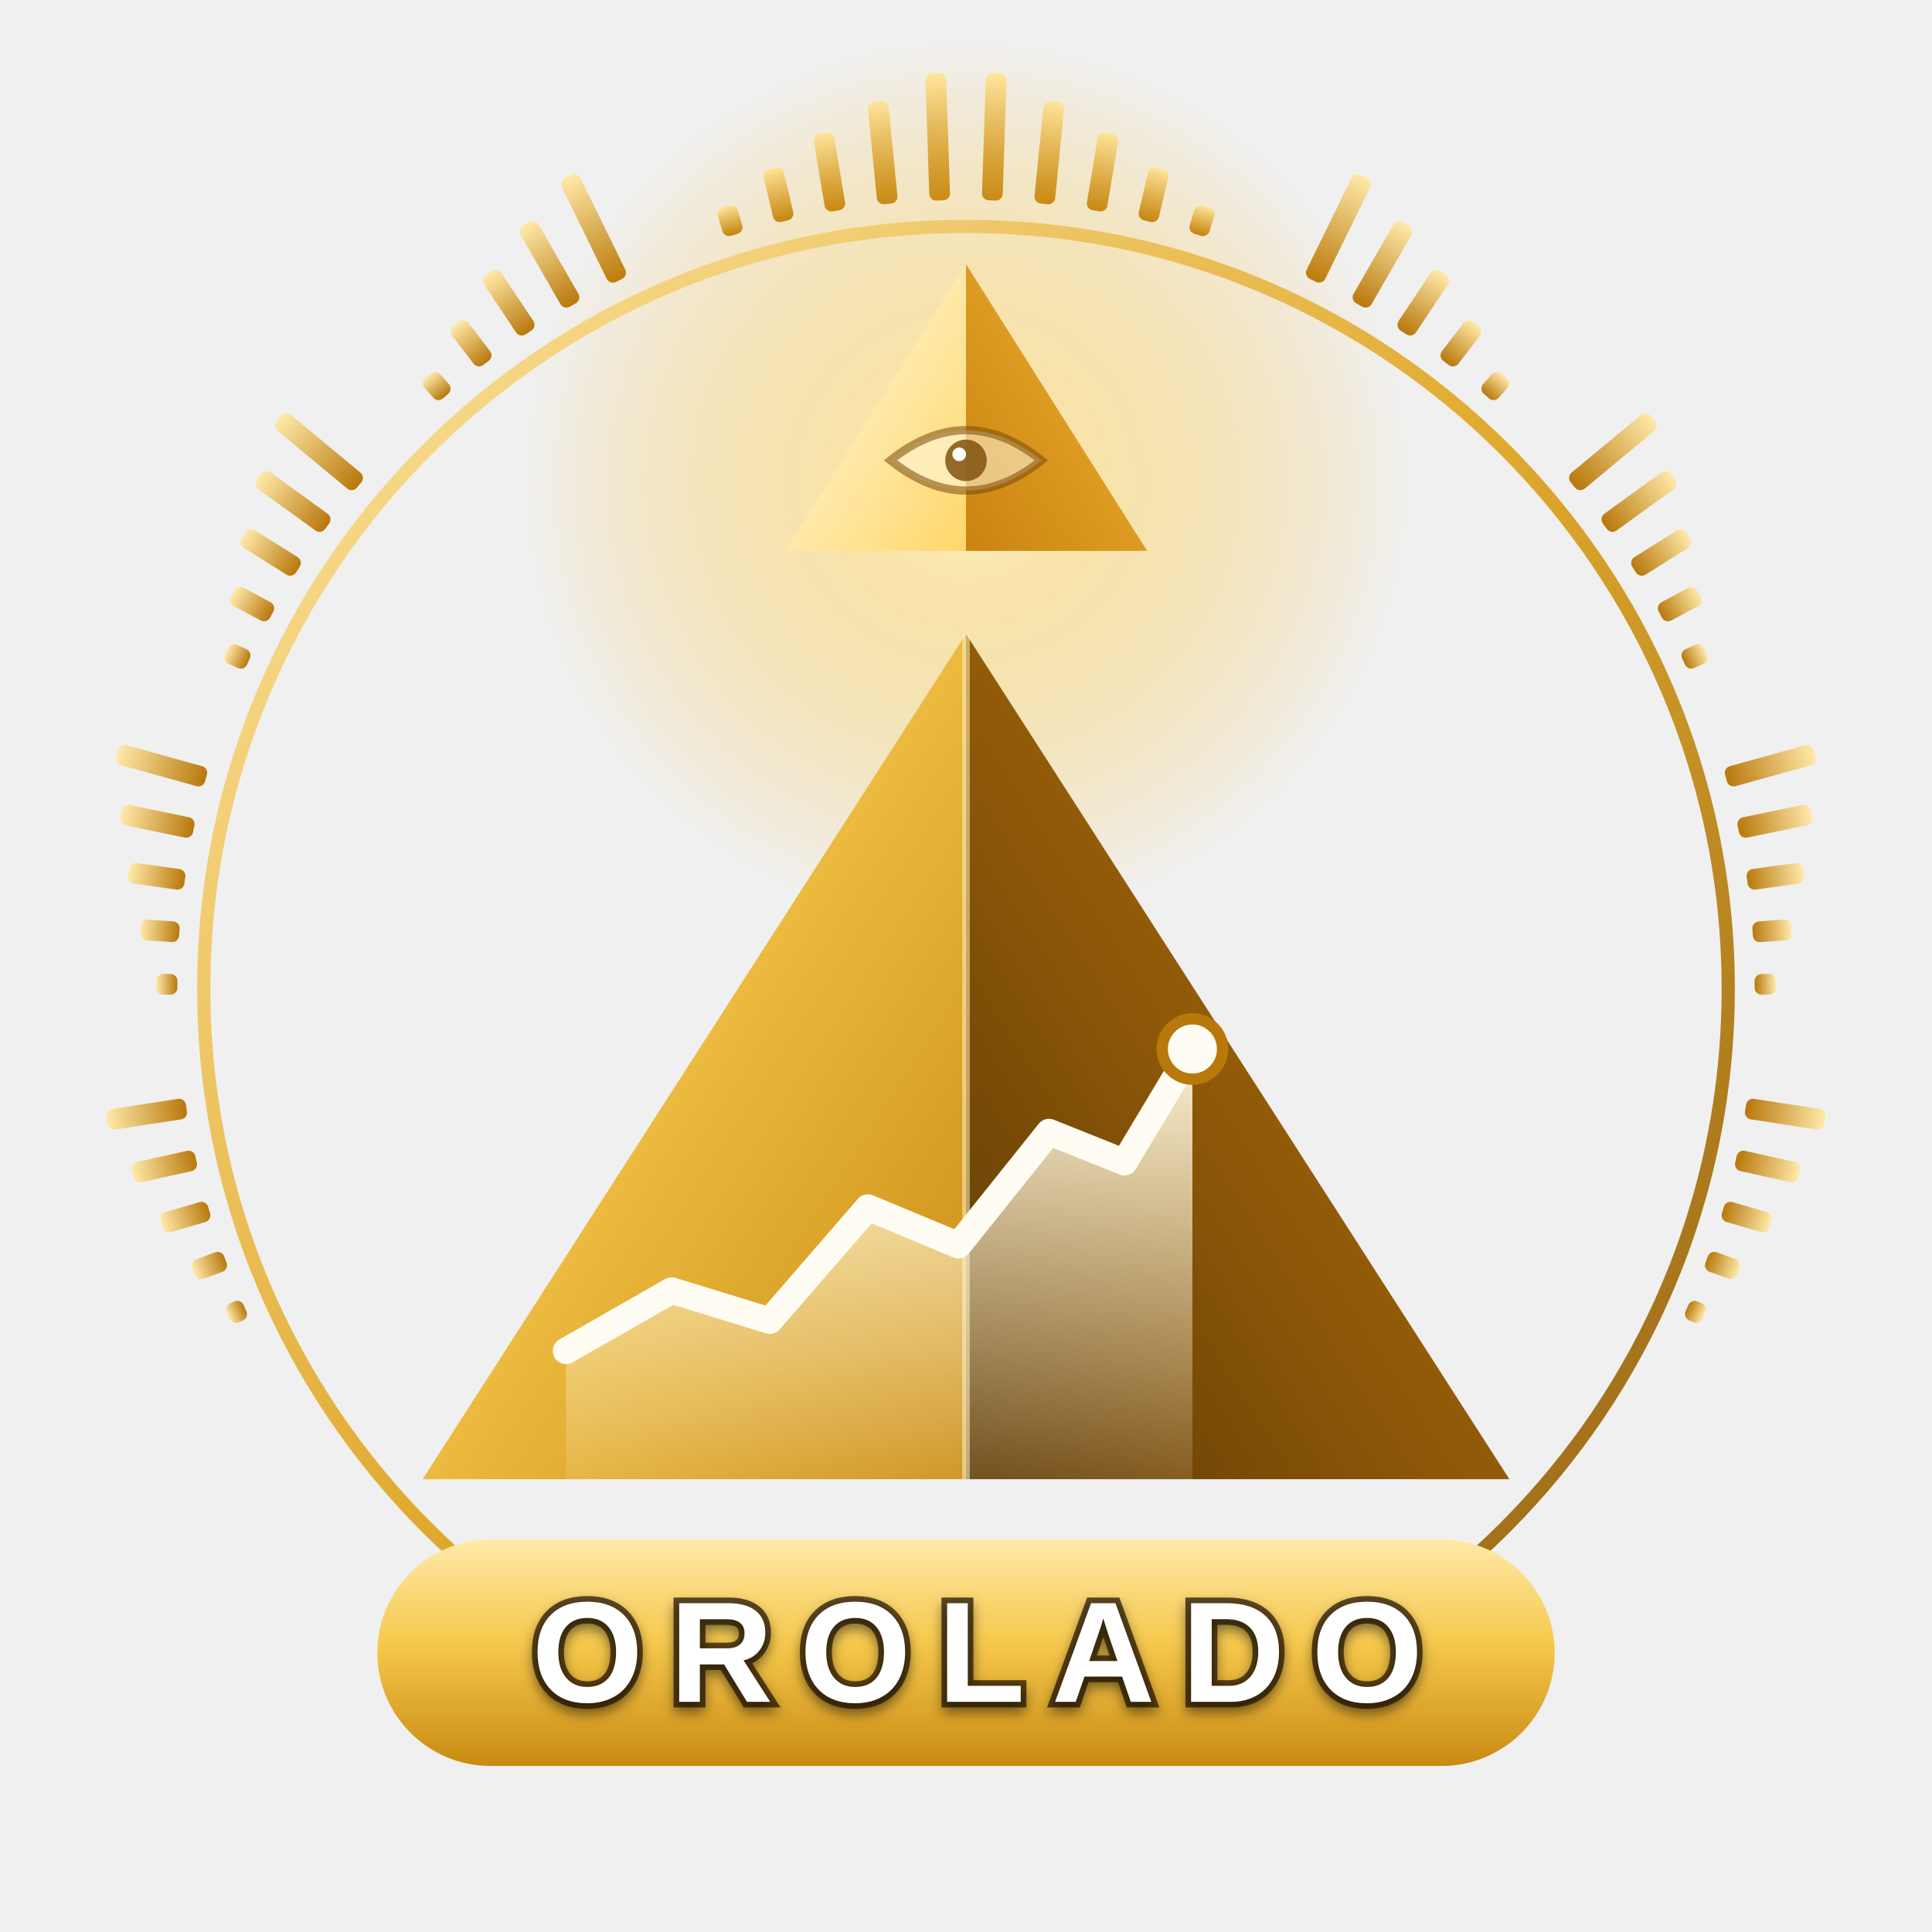
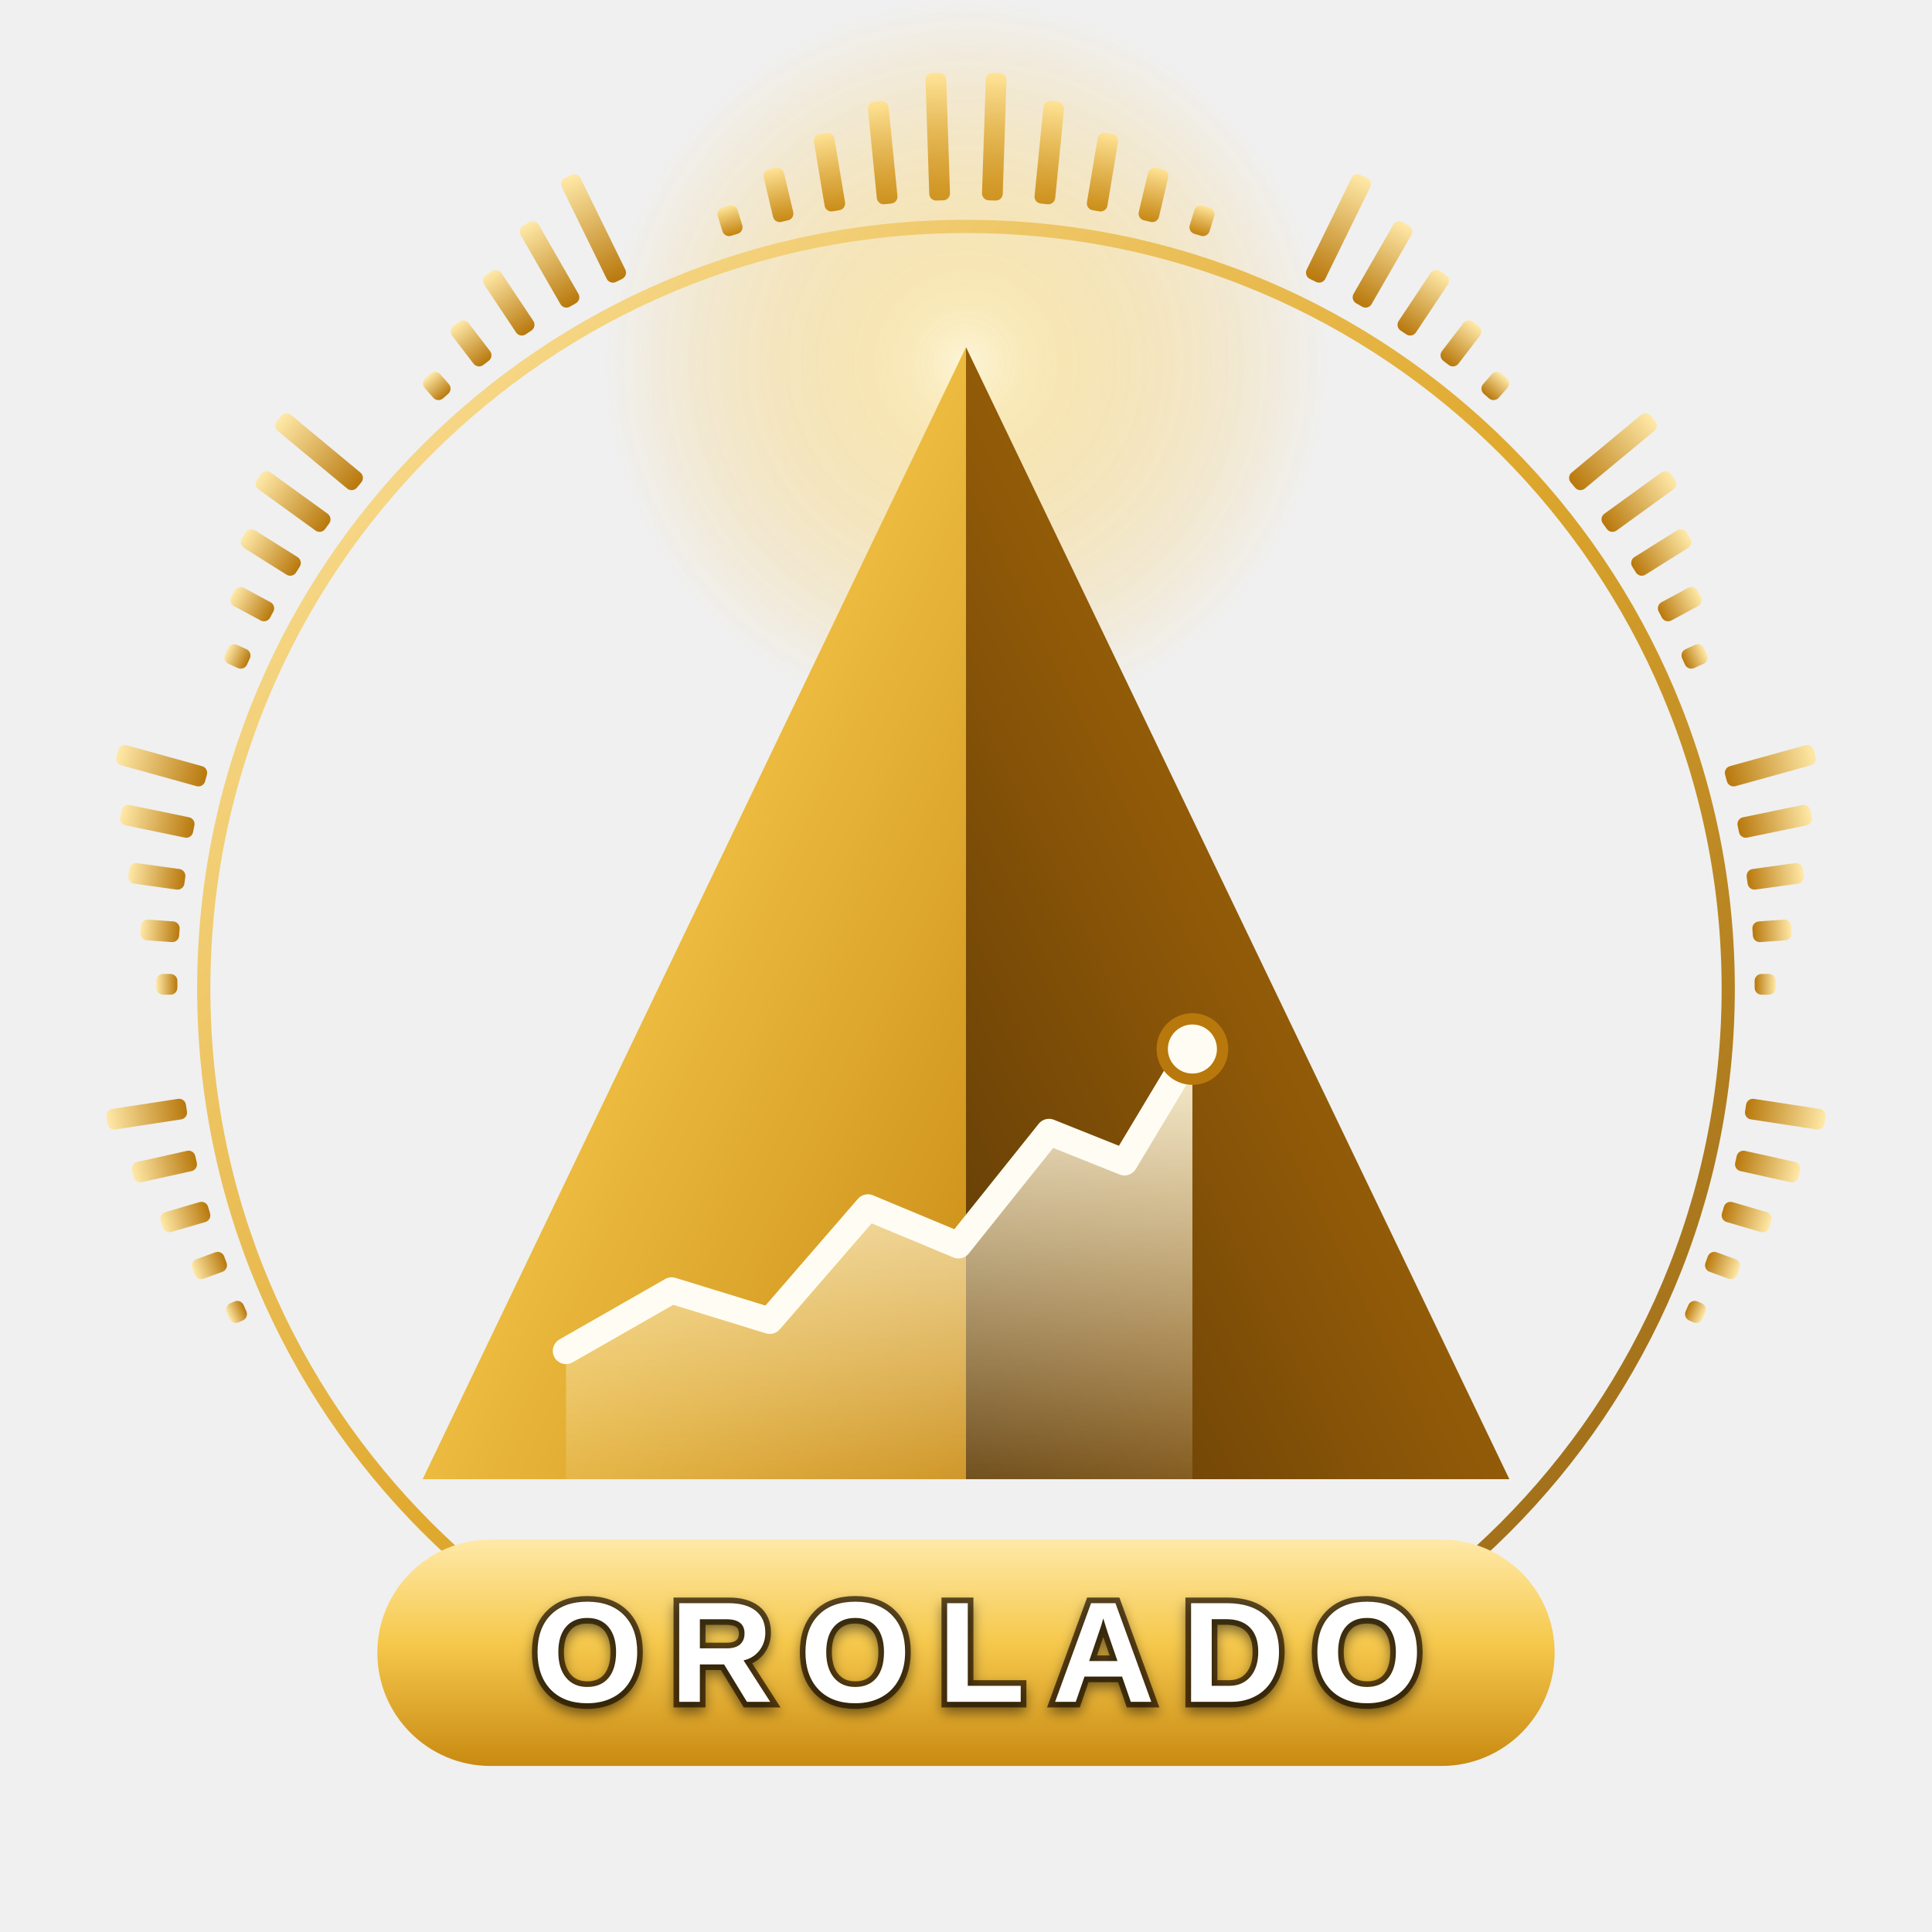
<svg xmlns="http://www.w3.org/2000/svg" viewBox="0 0 512 512">
  <defs>
    <radialGradient id="bgA" cx="50%" cy="38%" r="75%">
      <stop offset="0" stop-color="#1A2338" />
      <stop offset=".6" stop-color="#0E1424" />
      <stop offset="1" stop-color="#070B15" />
    </radialGradient>
    <linearGradient id="ringA" x1="0" y1="0" x2="1" y2="1">
      <stop offset="0" stop-color="#FFE9A8" />
      <stop offset=".5" stop-color="#E0A92E" />
      <stop offset="1" stop-color="#8A5A12" />
    </linearGradient>
    <linearGradient id="faceL" x1="0" y1="0" x2="1" y2="1">
      <stop offset="0" stop-color="#FFF1BF" />
      <stop offset=".35" stop-color="#F6C94D" />
      <stop offset="1" stop-color="#C98A12" />
    </linearGradient>
    <linearGradient id="faceR" x1="1" y1="0" x2="0" y2="1">
      <stop offset="0" stop-color="#B8780C" />
      <stop offset=".55" stop-color="#8E5808" />
      <stop offset="1" stop-color="#5E3A06" />
    </linearGradient>
    <linearGradient id="capL" x1="0" y1="0" x2="1" y2="1">
      <stop offset="0" stop-color="#FFFBEA" />
      <stop offset="1" stop-color="#FFD76A" />
    </linearGradient>
    <linearGradient id="capR" x1="1" y1="0" x2="0" y2="1">
      <stop offset="0" stop-color="#F2B233" />
      <stop offset="1" stop-color="#C98410" />
    </linearGradient>
    <radialGradient id="haloA" cx="50%" cy="50%" r="50%">
      <stop offset="0" stop-color="#FFF6D0" stop-opacity=".95" />
      <stop offset=".35" stop-color="#FFD35A" stop-opacity=".45" />
      <stop offset="1" stop-color="#FFB300" stop-opacity="0" />
    </radialGradient>
    <clipPath id="clipL">
-       <path d="M256 168 L112 392 L256 392 Z" />
+       <path d="M256 92 L112 392 L256 392 Z" />
    </clipPath>
    <clipPath id="clipR">
-       <path d="M256 168 L256 392 L400 392 Z" />
+       <path d="M256 92 L256 392 L400 392 Z" />
    </clipPath>
    <linearGradient id="banA" x1="0" y1="0" x2="0" y2="1">
      <stop offset="0" stop-color="#FFE9A8" />
      <stop offset=".45" stop-color="#F6C94D" />
      <stop offset="1" stop-color="#C98A12" />
    </linearGradient>
    <linearGradient id="cO" x1="0" y1="0" x2="0" y2="1">
      <stop offset="0" stop-color="#FFE9A8" />
      <stop offset="1" stop-color="#B8780C" />
    </linearGradient>
    <linearGradient id="gold" x1="0" y1="0" x2="0" y2="1">
      <stop offset="0" stop-color="#FFF1BF" />
      <stop offset=".5" stop-color="#FCD34D" />
      <stop offset="1" stop-color="#E0A92E" />
    </linearGradient>
    <linearGradient id="dgold" x1="0" y1="0" x2="0" y2="1">
      <stop offset="0" stop-color="#C98A12" />
      <stop offset="1" stop-color="#6B4207" />
    </linearGradient>
    <linearGradient id="area" x1="0" y1="0" x2="0" y2="1">
      <stop offset="0" stop-color="#FFF8DD" stop-opacity=".95" />
      <stop offset="1" stop-color="#FFF8DD" stop-opacity=".12" />
    </linearGradient>
    <clipPath id="pyr">
-       <path d="M256 168 L112 392 L400 392 Z" />
+       <path d="M256 92 L112 392 L400 392 Z" />
    </clipPath>
    <linearGradient id="tW" x1="0" y1="0" x2="1" y2="0">
      <stop offset="0" stop-color="#FFE7A3" />
      <stop offset=".42" stop-color="#FFFFFF" />
      <stop offset=".58" stop-color="#FFF3C4" />
      <stop offset="1" stop-color="#FFD46B" />
    </linearGradient>
    <filter id="tS" x="-10%" y="-40%" width="120%" height="180%">
      <feDropShadow dx="0" dy="1.6" stdDeviation="1.6" flood-color="#000" flood-opacity=".55" />
    </filter>
    <filter id="tG" x="-10%" y="-40%" width="120%" height="180%">
      <feDropShadow dx="0" dy="0" stdDeviation="3" flood-color="#FFFFFF" flood-opacity=".55" />
      <feDropShadow dx="0" dy="1.5" stdDeviation="1.4" flood-color="#5E3A06" flood-opacity=".6" />
    </filter>
  </defs>
  <g transform="rotate(246.10 256 262)">
    <rect x="253.25" y="48.1" width="5.5" height="4.9" rx="1.833" fill="url(#cO)" />
  </g>
  <g transform="rotate(249.90 256 262)">
    <rect x="253.25" y="44.0" width="5.5" height="9.0" rx="1.833" fill="url(#cO)" />
  </g>
  <g transform="rotate(253.69 256 262)">
    <rect x="253.25" y="39.9" width="5.5" height="13.1" rx="1.833" fill="url(#cO)" />
  </g>
  <g transform="rotate(257.49 256 262)">
    <rect x="253.25" y="35.8" width="5.5" height="17.2" rx="1.833" fill="url(#cO)" />
  </g>
  <g transform="rotate(261.29 256 262)">
    <rect x="253.25" y="31.7" width="5.5" height="21.3" rx="1.833" fill="url(#cO)" />
  </g>
  <g transform="rotate(270.31 256 262)">
    <rect x="253.25" y="47.4" width="5.5" height="5.6" rx="1.833" fill="url(#cO)" />
  </g>
  <g transform="rotate(274.10 256 262)">
    <rect x="253.25" y="42.7" width="5.5" height="10.3" rx="1.833" fill="url(#cO)" />
  </g>
  <g transform="rotate(277.90 256 262)">
    <rect x="253.25" y="38.0" width="5.5" height="15.0" rx="1.833" fill="url(#cO)" />
  </g>
  <g transform="rotate(281.69 256 262)">
    <rect x="253.25" y="33.3" width="5.5" height="19.7" rx="1.833" fill="url(#cO)" />
  </g>
  <g transform="rotate(285.49 256 262)">
    <rect x="253.25" y="28.6" width="5.5" height="24.4" rx="1.833" fill="url(#cO)" />
  </g>
  <g transform="rotate(294.51 256 262)">
    <rect x="253.25" y="46.6" width="5.5" height="6.4" rx="1.833" fill="url(#cO)" />
  </g>
  <g transform="rotate(298.31 256 262)">
    <rect x="253.25" y="41.3" width="5.5" height="11.7" rx="1.833" fill="url(#cO)" />
  </g>
  <g transform="rotate(302.10 256 262)">
    <rect x="253.25" y="36.0" width="5.5" height="17.0" rx="1.833" fill="url(#cO)" />
  </g>
  <g transform="rotate(305.90 256 262)">
    <rect x="253.25" y="30.7" width="5.5" height="22.3" rx="1.833" fill="url(#cO)" />
  </g>
  <g transform="rotate(309.69 256 262)">
    <rect x="253.25" y="25.4" width="5.5" height="27.6" rx="1.833" fill="url(#cO)" />
  </g>
  <g transform="rotate(318.71 256 262)">
    <rect x="253.25" y="45.9" width="5.5" height="7.1" rx="1.833" fill="url(#cO)" />
  </g>
  <g transform="rotate(322.51 256 262)">
    <rect x="253.25" y="40.0" width="5.5" height="13.0" rx="1.833" fill="url(#cO)" />
  </g>
  <g transform="rotate(326.31 256 262)">
    <rect x="253.25" y="34.1" width="5.5" height="18.9" rx="1.833" fill="url(#cO)" />
  </g>
  <g transform="rotate(330.10 256 262)">
    <rect x="253.25" y="28.2" width="5.5" height="24.8" rx="1.833" fill="url(#cO)" />
  </g>
  <g transform="rotate(333.90 256 262)">
    <rect x="253.25" y="22.3" width="5.5" height="30.7" rx="1.833" fill="url(#cO)" />
  </g>
  <g transform="rotate(342.92 256 262)">
    <rect x="253.25" y="45.2" width="5.5" height="7.8" rx="1.833" fill="url(#cO)" />
  </g>
  <g transform="rotate(346.71 256 262)">
    <rect x="253.25" y="38.7" width="5.5" height="14.3" rx="1.833" fill="url(#cO)" />
  </g>
  <g transform="rotate(350.51 256 262)">
    <rect x="253.25" y="32.2" width="5.5" height="20.8" rx="1.833" fill="url(#cO)" />
  </g>
  <g transform="rotate(354.31 256 262)">
    <rect x="253.25" y="25.7" width="5.5" height="27.3" rx="1.833" fill="url(#cO)" />
  </g>
  <g transform="rotate(358.10 256 262)">
    <rect x="253.25" y="19.2" width="5.5" height="33.8" rx="1.833" fill="url(#cO)" />
  </g>
  <g transform="rotate(113.90 256 262)">
    <rect x="253.25" y="48.1" width="5.5" height="4.9" rx="1.833" fill="url(#cO)" />
  </g>
  <g transform="rotate(110.10 256 262)">
    <rect x="253.25" y="44.0" width="5.5" height="9.0" rx="1.833" fill="url(#cO)" />
  </g>
  <g transform="rotate(106.31 256 262)">
    <rect x="253.25" y="39.9" width="5.5" height="13.1" rx="1.833" fill="url(#cO)" />
  </g>
  <g transform="rotate(102.51 256 262)">
    <rect x="253.25" y="35.8" width="5.5" height="17.2" rx="1.833" fill="url(#cO)" />
  </g>
  <g transform="rotate(98.71 256 262)">
    <rect x="253.25" y="31.7" width="5.5" height="21.3" rx="1.833" fill="url(#cO)" />
  </g>
  <g transform="rotate(89.69 256 262)">
    <rect x="253.25" y="47.4" width="5.5" height="5.6" rx="1.833" fill="url(#cO)" />
  </g>
  <g transform="rotate(85.90 256 262)">
    <rect x="253.25" y="42.7" width="5.5" height="10.3" rx="1.833" fill="url(#cO)" />
  </g>
  <g transform="rotate(82.10 256 262)">
    <rect x="253.25" y="38.0" width="5.5" height="15.0" rx="1.833" fill="url(#cO)" />
  </g>
  <g transform="rotate(78.31 256 262)">
    <rect x="253.25" y="33.3" width="5.5" height="19.7" rx="1.833" fill="url(#cO)" />
  </g>
  <g transform="rotate(74.51 256 262)">
    <rect x="253.25" y="28.6" width="5.5" height="24.4" rx="1.833" fill="url(#cO)" />
  </g>
  <g transform="rotate(65.49 256 262)">
    <rect x="253.25" y="46.6" width="5.5" height="6.4" rx="1.833" fill="url(#cO)" />
  </g>
  <g transform="rotate(61.69 256 262)">
    <rect x="253.25" y="41.3" width="5.5" height="11.7" rx="1.833" fill="url(#cO)" />
  </g>
  <g transform="rotate(57.90 256 262)">
    <rect x="253.25" y="36.0" width="5.5" height="17.0" rx="1.833" fill="url(#cO)" />
  </g>
  <g transform="rotate(54.10 256 262)">
    <rect x="253.25" y="30.7" width="5.5" height="22.3" rx="1.833" fill="url(#cO)" />
  </g>
  <g transform="rotate(50.31 256 262)">
    <rect x="253.25" y="25.4" width="5.5" height="27.6" rx="1.833" fill="url(#cO)" />
  </g>
  <g transform="rotate(41.29 256 262)">
    <rect x="253.25" y="45.9" width="5.5" height="7.1" rx="1.833" fill="url(#cO)" />
  </g>
  <g transform="rotate(37.49 256 262)">
    <rect x="253.25" y="40.0" width="5.5" height="13.0" rx="1.833" fill="url(#cO)" />
  </g>
  <g transform="rotate(33.69 256 262)">
    <rect x="253.25" y="34.1" width="5.5" height="18.9" rx="1.833" fill="url(#cO)" />
  </g>
  <g transform="rotate(29.90 256 262)">
    <rect x="253.25" y="28.2" width="5.5" height="24.8" rx="1.833" fill="url(#cO)" />
  </g>
  <g transform="rotate(26.10 256 262)">
    <rect x="253.25" y="22.3" width="5.5" height="30.7" rx="1.833" fill="url(#cO)" />
  </g>
  <g transform="rotate(17.08 256 262)">
    <rect x="253.25" y="45.2" width="5.5" height="7.8" rx="1.833" fill="url(#cO)" />
  </g>
  <g transform="rotate(13.29 256 262)">
    <rect x="253.25" y="38.7" width="5.5" height="14.3" rx="1.833" fill="url(#cO)" />
  </g>
  <g transform="rotate(9.49 256 262)">
    <rect x="253.25" y="32.2" width="5.5" height="20.8" rx="1.833" fill="url(#cO)" />
  </g>
  <g transform="rotate(5.69 256 262)">
    <rect x="253.25" y="25.7" width="5.5" height="27.3" rx="1.833" fill="url(#cO)" />
  </g>
  <g transform="rotate(1.90 256 262)">
    <rect x="253.25" y="19.2" width="5.5" height="33.8" rx="1.833" fill="url(#cO)" />
  </g>
-   <circle cx="256" cy="128" r="118" fill="url(#haloA)" />
-   <path d="M256 168 L112 392 L256 392 Z" fill="url(#faceL)" />
-   <path d="M256 168 L256 392 L400 392 Z" fill="url(#faceR)" />
-   <path d="M256 168 L256 392" stroke="#FFF1BF" stroke-opacity=".55" stroke-width="2" />
-   <path d="M256 70 L208 146 L256 146 Z" fill="url(#capL)" />
-   <path d="M256 70 L256 146 L304 146 Z" fill="url(#capR)" />
-   <path d="M236 122 Q256 106 276 122 Q256 138 236 122 Z" fill="#FFF8DD" fill-opacity=".55" stroke="#7A4A06" stroke-opacity=".55" stroke-width="2.2" />
-   <circle cx="256" cy="122" r="5.5" fill="#7A4A06" fill-opacity=".8" />
-   <circle cx="254.2" cy="120.4" r="1.8" fill="#FFFFFF" />
+   <circle cx="256" cy="96" r="96" fill="url(#haloA)" opacity=".85" />
+   <path d="M256 92 L112 392 L256 392 Z" fill="url(#faceL)" />
+   <path d="M256 92 L256 392 L400 392 Z" fill="url(#faceR)" />
  <g clip-path="url(#pyr)">
    <path d="M150 358 L178 342 L204 350 L230 320 L254 330 L278 300 L298 308 L316 278 L316 392 L150 392 Z" fill="url(#area)" />
  </g>
  <path d="M150 358 L178 342 L204 350 L230 320 L254 330 L278 300 L298 308 L316 278" fill="none" stroke="#FFFDF3" stroke-width="7" stroke-linecap="round" stroke-linejoin="round" />
  <circle cx="316" cy="278" r="8" fill="#FFFDF3" stroke="#B8780C" stroke-width="3" />
  <circle cx="256" cy="262" r="202" fill="none" stroke="url(#ringA)" stroke-width="3.5" />
  <rect x="100" y="408" width="312" height="60" rx="30" fill="url(#banA)" />
  <text x="259" y="451" font-family="Arial, Helvetica, sans-serif" font-weight="900" font-size="38" letter-spacing="7" fill="#FFFFFF" stroke="#1F1306" stroke-opacity=".7" stroke-width="3" paint-order="stroke" filter="url(#tS)" text-anchor="middle">OROLADO</text>
  <path d="M104 398 H408" stroke="url(#ringA)" stroke-width="6" stroke-linecap="round" opacity=".9" />
</svg>
